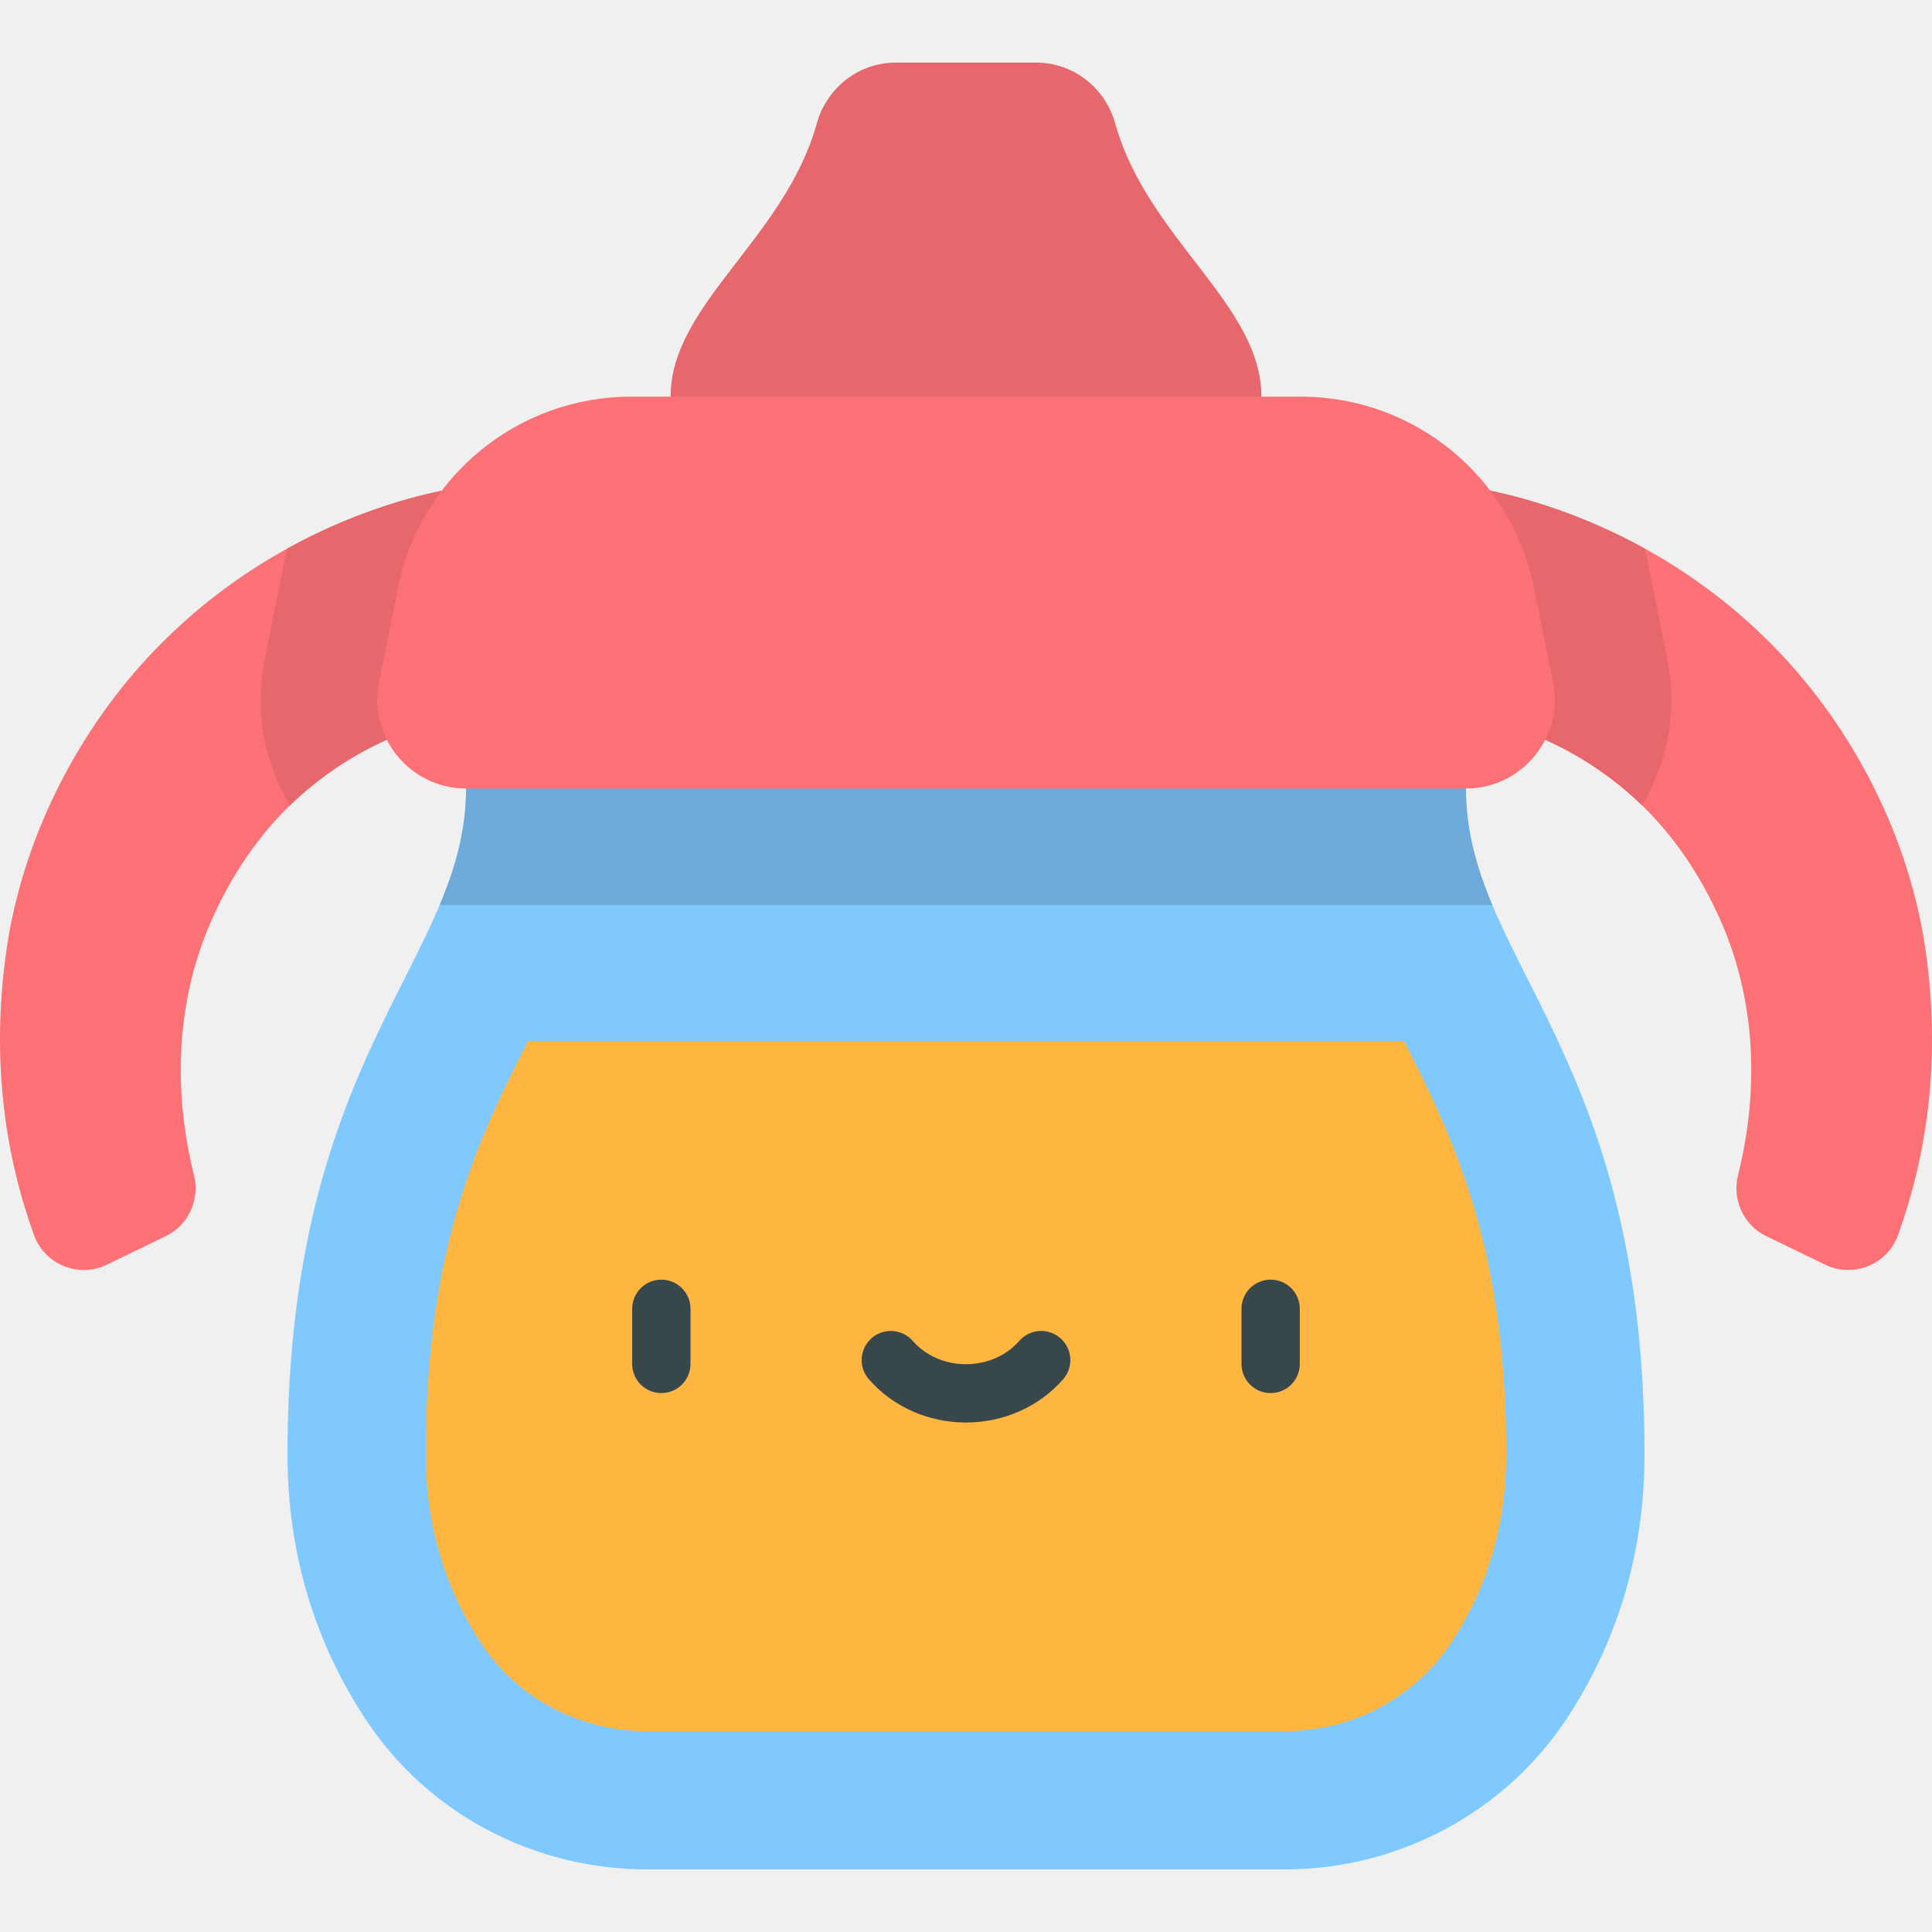
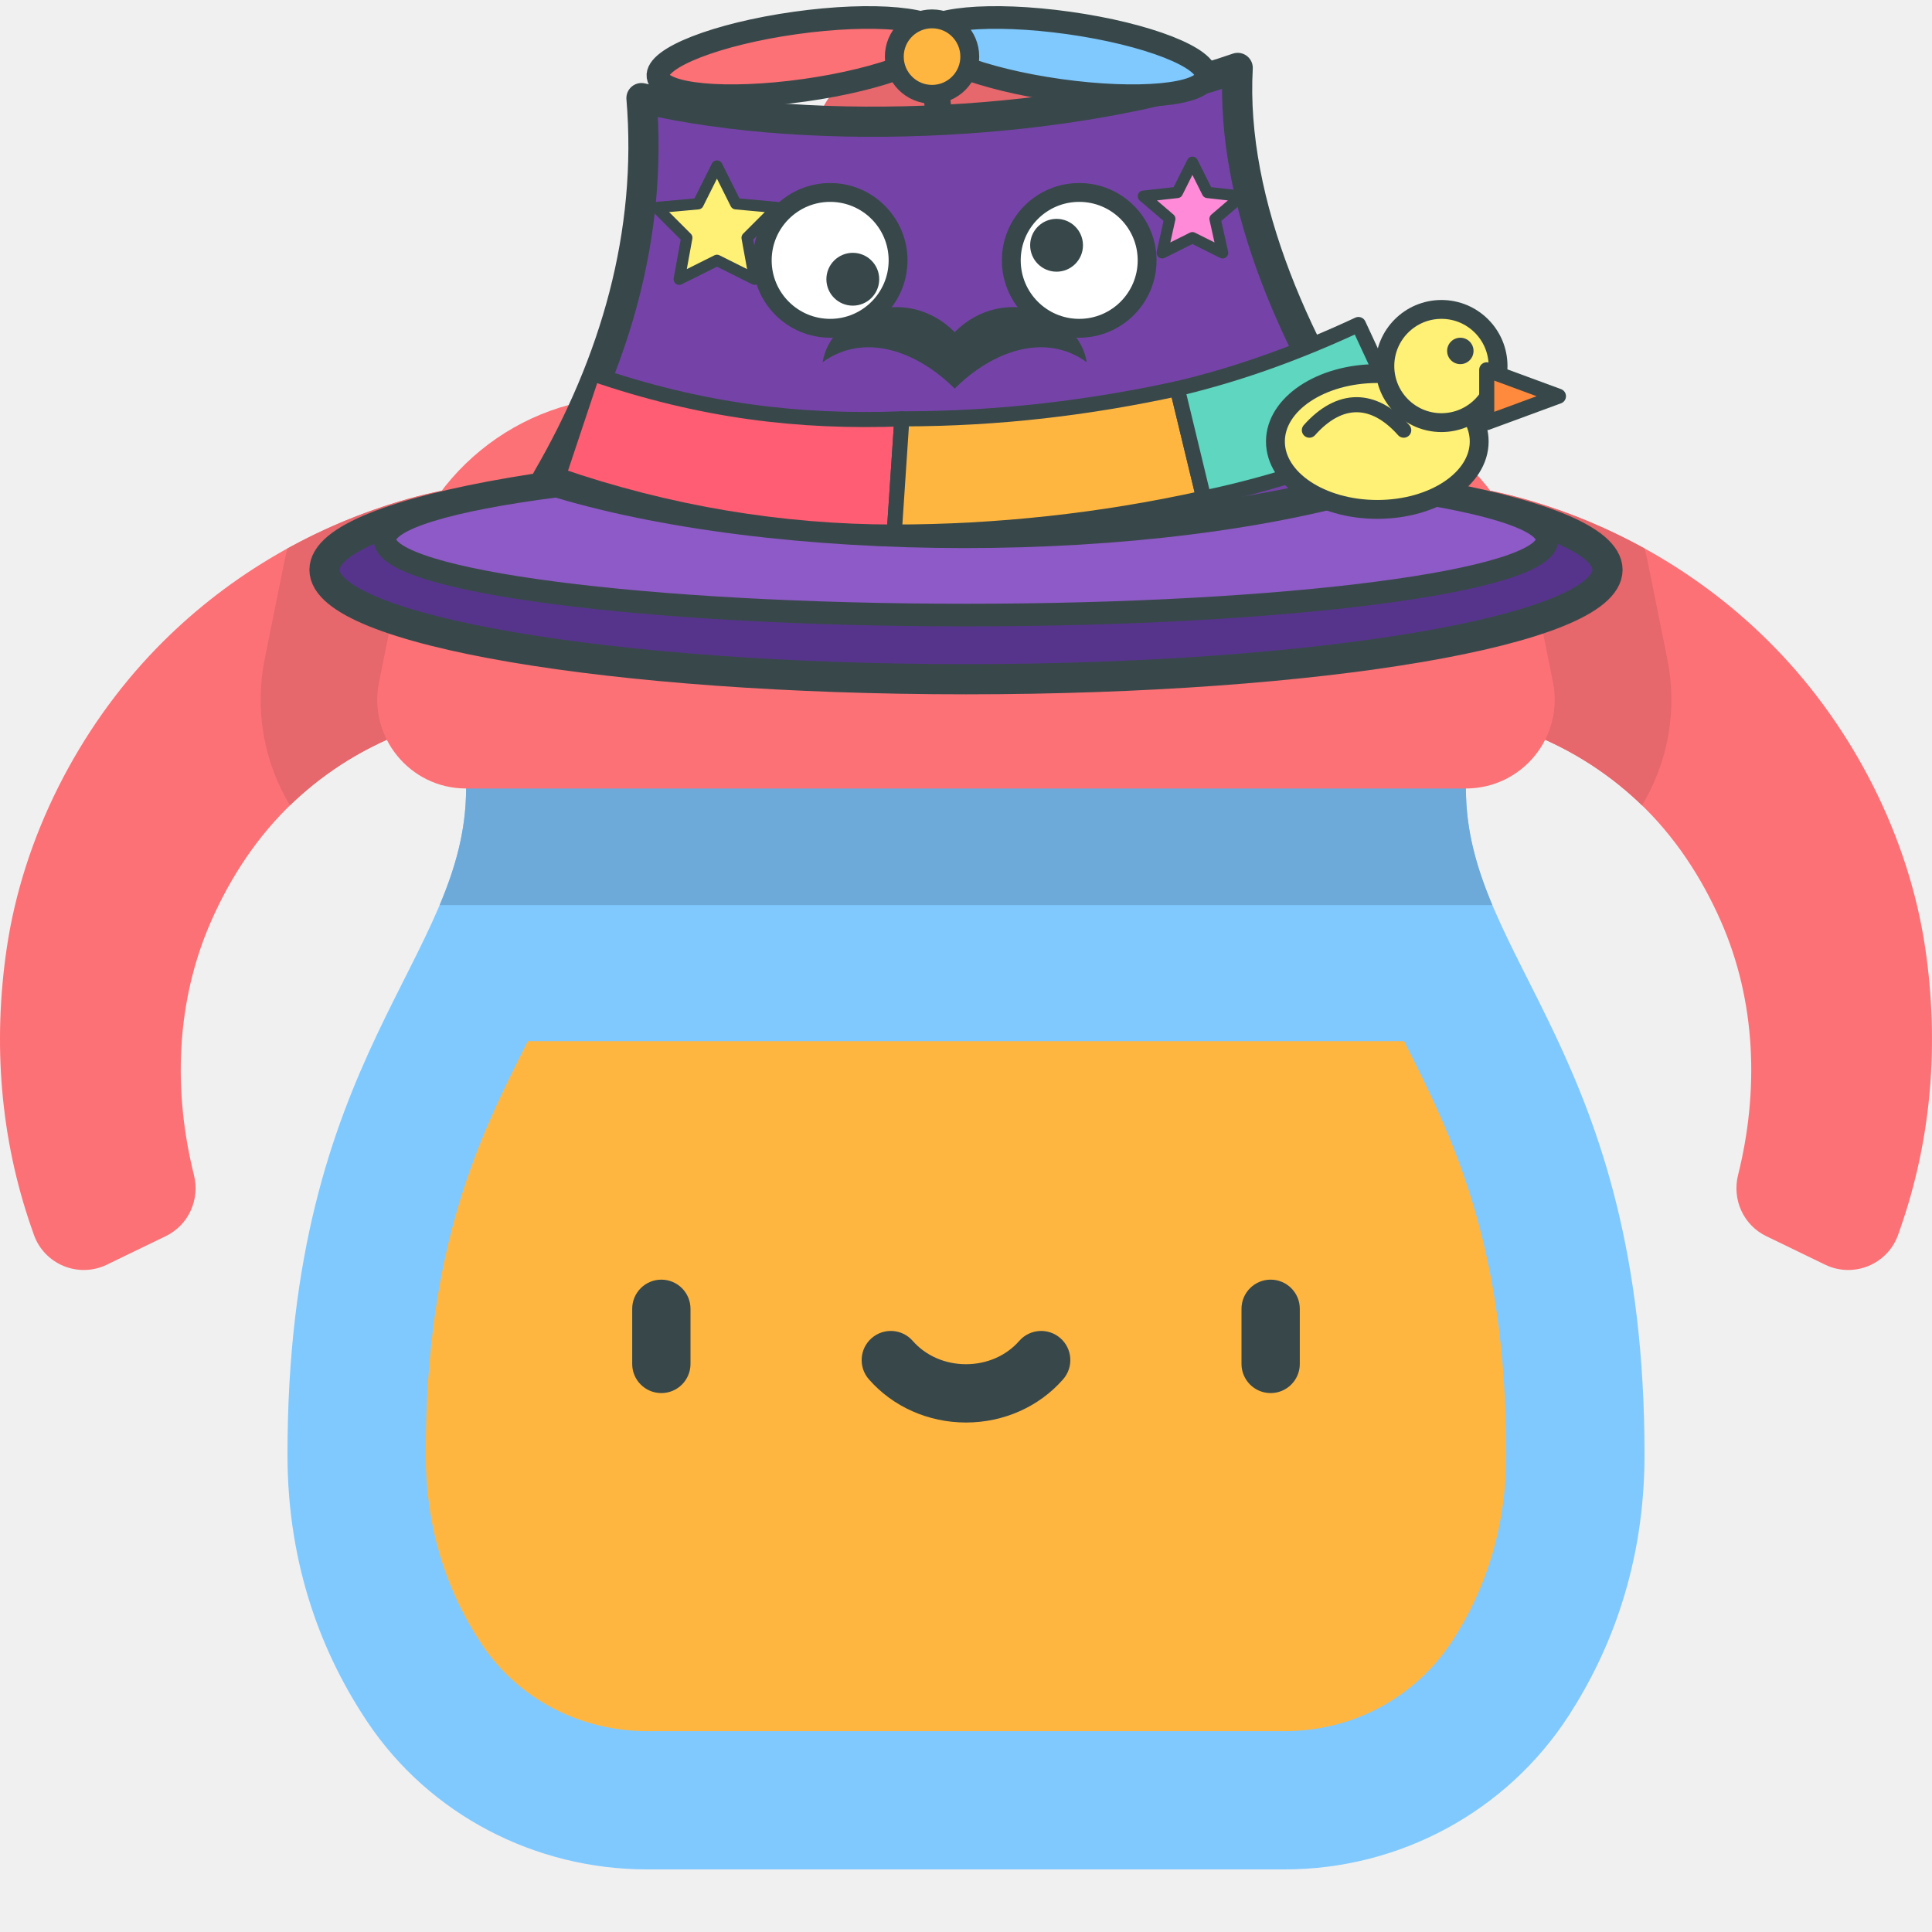
<svg xmlns="http://www.w3.org/2000/svg" version="1.1" id="Capa_1" x="0px" y="0px" viewBox="0 0 511.999 511.999" style="enable-background:new 0 0 511.999 511.999;" xml:space="preserve">
  <path style="fill:#E6676C;" d="M295.543,32.719c-2.639-9.479-11.13-16.134-20.969-16.134h-37.148c-9.84,0-18.33,6.655-20.969,16.134  c-8.503,30.539-38.742,47.901-38.742,72.4l78.286,51.918l78.286-51.918C334.285,80.621,304.045,63.258,295.543,32.719z" />
  <g>
    <path style="fill:#FC7176;" d="M145.216,126.588c0,0-0.968,0.063-2.783,0.181c-12.325,0.803-24.579,2.515-36.436,6.064   c-24.435,7.314-46.691,20.619-64.478,38.919c-20.771,21.37-35.457,50.184-39.764,79.739c-3.636,24.945-1.712,50.119,6.612,73.985   c0.071,0.205,0.284,0.818,0.593,1.697c2.776,7.907,11.82,11.631,19.361,7.978l15.617-7.566c6.035-2.924,9.082-9.687,7.459-16.192   c-5.556-22.252-4.813-45.986,4.553-67.263c5.183-11.773,12.335-22.637,21.717-31.495c18.236-17.216,41.876-25.202,66.694-25.154   c1.818,0.003,2.788,0.005,2.788,0.005L145.216,126.588z" />
    <path style="fill:#FC7176;" d="M366.783,126.588c0,0,0.968,0.063,2.783,0.181c12.325,0.803,24.579,2.515,36.436,6.064   c24.435,7.314,46.691,20.619,64.478,38.919c20.771,21.37,35.457,50.184,39.764,79.739c3.635,24.945,1.712,50.119-6.612,73.985   c-0.071,0.205-0.284,0.818-0.593,1.697c-2.776,7.907-11.82,11.631-19.361,7.978l-15.617-7.566   c-6.035-2.924-9.082-9.687-7.458-16.192c5.556-22.252,4.813-45.986-4.553-67.263c-5.183-11.773-12.335-22.637-21.717-31.495   c-18.236-17.216-41.876-25.202-66.694-25.154c-1.818,0.003-2.788,0.005-2.788,0.005L366.783,126.588z" />
  </g>
  <path style="fill:#80C9FF;" d="M255.999,157.038l132.482,51.918c0,45.646,47.333,69.728,47.333,176.522  c0,29.102-8.965,51.98-20.067,69.155c-16.491,25.51-44.914,40.781-75.29,40.781H171.515c-29.673,0-57.697-14.468-74.184-39.139  c-11.595-17.349-21.147-40.758-21.147-70.796c0-106.794,47.333-130.875,47.333-176.522L255.999,157.038z" />
  <g>
    <path style="fill:#E6676C;" d="M369.567,126.769c-1.815-0.118-2.783-0.181-2.783-0.181l-1.933,60.899c0,0,0.969-0.002,2.788-0.005   c24.818-0.048,48.458,7.937,66.694,25.154c0.278,0.263,0.535,0.543,0.809,0.809c6.969-11.57,9.423-25.322,6.709-38.786   l-5.066-25.122c-0.283-1.404-0.6-2.795-0.944-4.173c-9.434-5.208-19.434-9.416-29.836-12.529   C394.145,129.284,381.892,127.572,369.567,126.769z" />
    <path style="fill:#E6676C;" d="M147.148,187.488l-1.933-60.899c0,0-0.968,0.063-2.783,0.181   c-12.325,0.803-24.579,2.515-36.436,6.064c-10.401,3.113-20.402,7.323-29.836,12.529c-0.344,1.378-0.66,2.769-0.944,4.173   l-5.065,25.122c-2.716,13.464-0.262,27.216,6.708,38.785c0.274-0.266,0.531-0.546,0.809-0.808   c18.236-17.216,41.876-25.202,66.694-25.154C146.179,187.486,147.148,187.488,147.148,187.488z" />
  </g>
  <path style="fill:#6DAAD9;" d="M388.482,208.956l-132.482-51.918l-132.482,51.918c0,11.074-2.791,20.881-7.01,30.905h278.985  C391.272,229.837,388.482,220.032,388.482,208.956z" />
  <path style="fill:#FC7176;" d="M411.553,180.768l-5.066-25.123c-5.927-29.389-31.751-50.526-61.733-50.526h-177.51  c-29.981,0-55.805,21.136-61.733,50.526l-5.066,25.123c-2.939,14.574,8.203,28.189,23.071,28.189H388.48  C403.349,208.956,414.492,195.342,411.553,180.768z" />
  <path style="fill:#FFB641;" d="M372.102,275.919c12.688,25.169,27.068,53.697,27.068,109.56c0,18.114-4.777,34.688-14.198,49.261  c-9.726,15.047-26.367,24.029-44.514,24.029H171.515c-17.81,0-34.153-8.543-43.718-22.855  c-9.932-14.862-14.969-31.831-14.969-50.435c0-55.863,14.38-84.389,27.067-109.56h232.206V275.919z" />
  <g>
    <path style="fill:#38484A;" d="M175.264,369.182c-4.267,0-7.726-3.459-7.726-7.726v-14.612c0-4.267,3.459-7.726,7.726-7.726   c4.267,0,7.726,3.459,7.726,7.726v14.612C182.99,365.723,179.531,369.182,175.264,369.182z" />
    <path style="fill:#38484A;" d="M336.735,369.182c-4.267,0-7.726-3.459-7.726-7.726v-14.612c0-4.267,3.459-7.726,7.726-7.726   s7.726,3.459,7.726,7.726v14.612C344.461,365.723,341.002,369.182,336.735,369.182z" />
    <path style="fill:#38484A;" d="M255.999,376.982c-9.996,0-19.38-4.176-25.744-11.458c-2.808-3.213-2.481-8.094,0.732-10.902   s8.094-2.481,10.902,0.732c3.429,3.924,8.572,6.175,14.109,6.175s10.679-2.251,14.109-6.175c2.808-3.213,7.689-3.541,10.902-0.732   c3.213,2.808,3.541,7.689,0.732,10.902C275.379,372.805,265.995,376.982,255.999,376.982z" />
+   </g>
+   <g id="silly-hat" stroke="#38484A" stroke-linejoin="round">
+     <ellipse cx="255.999" cy="151" rx="170" ry="29" style="fill:#56348C;stroke-width:8;" />
+     <ellipse cx="255.999" cy="143" rx="154" ry="20" style="fill:#8E5AC7;stroke-width:6;" />
+     <path style="fill:#7543A8;stroke-width:8;" d="M145,127c18-31,28-65,25-101c47,11,115,7,158-8   c-2,36,16,76,39,109C306,146,205,146,145,127z" />
+     <path style="fill:#FF5D73;stroke-width:4;" d="M157,99c29,10,55,13,82,12l-2,30c-30,0-60-5-89-15L157,99z" />
+     <path style="fill:#FFB641;stroke-width:4;" d="M239,111c26,0,50-3,73-8l7,29c-27,6-55,9-82,9L239,111z" />
+     <path style="fill:#5ED6C0;stroke-width:4;" d="M312,103c17-4,33-10,48-17l13,28c-17,8-35,14-54,18L312,103z" />
+     <path d="M249,32L247,15" style="fill:none;stroke-width:7;stroke-linecap:round;" />
+     <ellipse cx="212" cy="15" rx="38" ry="9" transform="rotate(-8 212 15)" style="fill:#FC7176;stroke-width:6;" />
+     <ellipse cx="282" cy="15" rx="38" ry="9" transform="rotate(8 282 15)" style="fill:#80C9FF;stroke-width:6;" />
+     <circle cx="247" cy="15" r="10" style="fill:#FFB641;stroke-width:5;" />
+     <circle cx="220" cy="69" r="18" style="fill:#FFFFFF;stroke-width:5;" />
+     <circle cx="286" cy="69" r="18" style="fill:#FFFFFF;stroke-width:5;" />
+     <circle cx="226" cy="74" r="7" style="fill:#38484A;stroke:none;" />
+     <circle cx="280" cy="65" r="7" style="fill:#38484A;stroke:none;" />
+     <path d="M253,88c-13-13-33-5-35,8c11-8,25-3,35,7c10-10,24-15,35-7   C286,83,266,75,253,88z" style="fill:#38484A;stroke:none;" />
+     <path d="M190,44l5,10l11,1l-8,8l2,11l-10-5l-10,5l2-11l-8-8l11-1L190,44z" style="fill:#FFF176;stroke-width:3;" />
+     <path d="M316,43l4,8l9,1l-7,6l2,9l-8-4l-8,4l2-9l-7-6l9-1L316,43z" style="fill:#FF8AD8;stroke-width:3;" />
+     <g id="hat-duck">
+       <ellipse cx="365" cy="117" rx="27" ry="18" style="fill:#FFF176;stroke-width:5;" />
+       <circle cx="382" cy="97" r="15" style="fill:#FFF176;stroke-width:5;" />
+       <path d="M394,98l19,7l-19,7z" style="fill:#FF8A3D;stroke-width:4;" />
+       <circle cx="387" cy="93" r="3.5" style="fill:#38484A;stroke:none;" />
+       <path d="M347,114c8-9,17-9,25,0" style="fill:none;stroke-width:4;stroke-linecap:round;" />
+     </g>
  </g>
  <g>
</g>
  <g>
</g>
  <g>
</g>
  <g>
</g>
  <g>
</g>
  <g>
</g>
  <g>
</g>
  <g>
</g>
  <g>
</g>
  <g>
</g>
  <g>
</g>
  <g>
</g>
  <g>
</g>
  <g>
</g>
  <g>
</g>
</svg>
